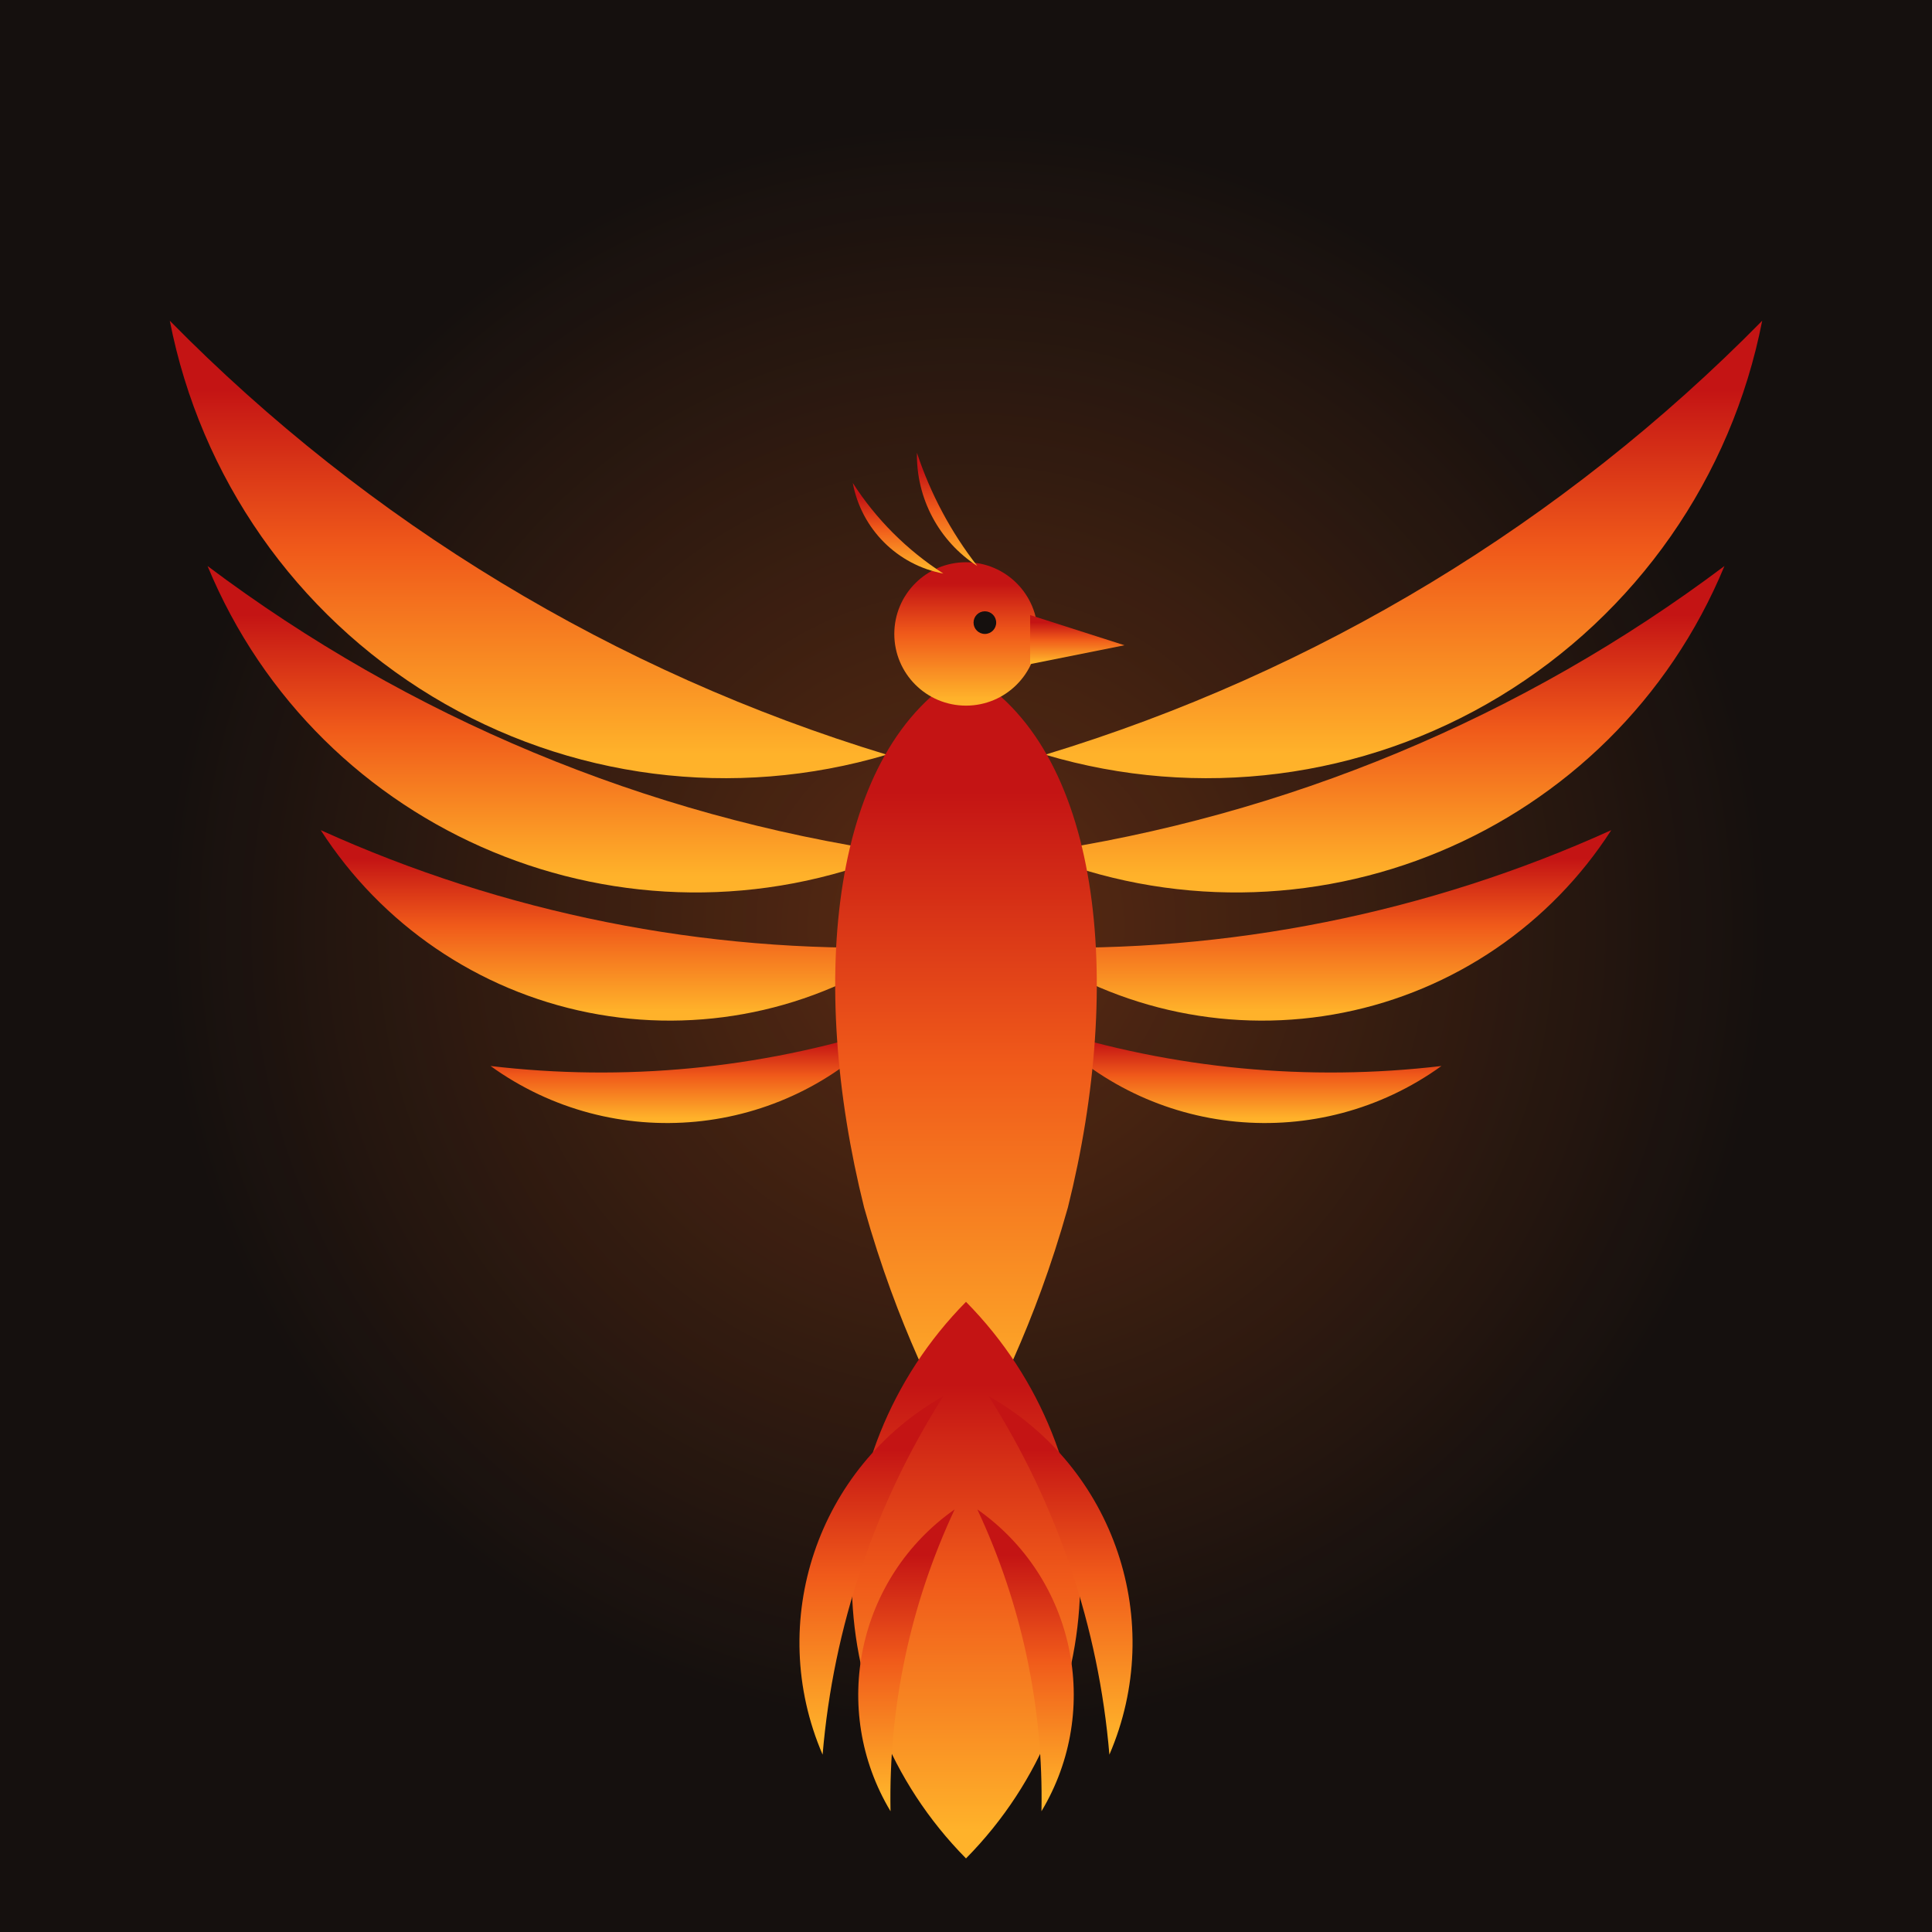
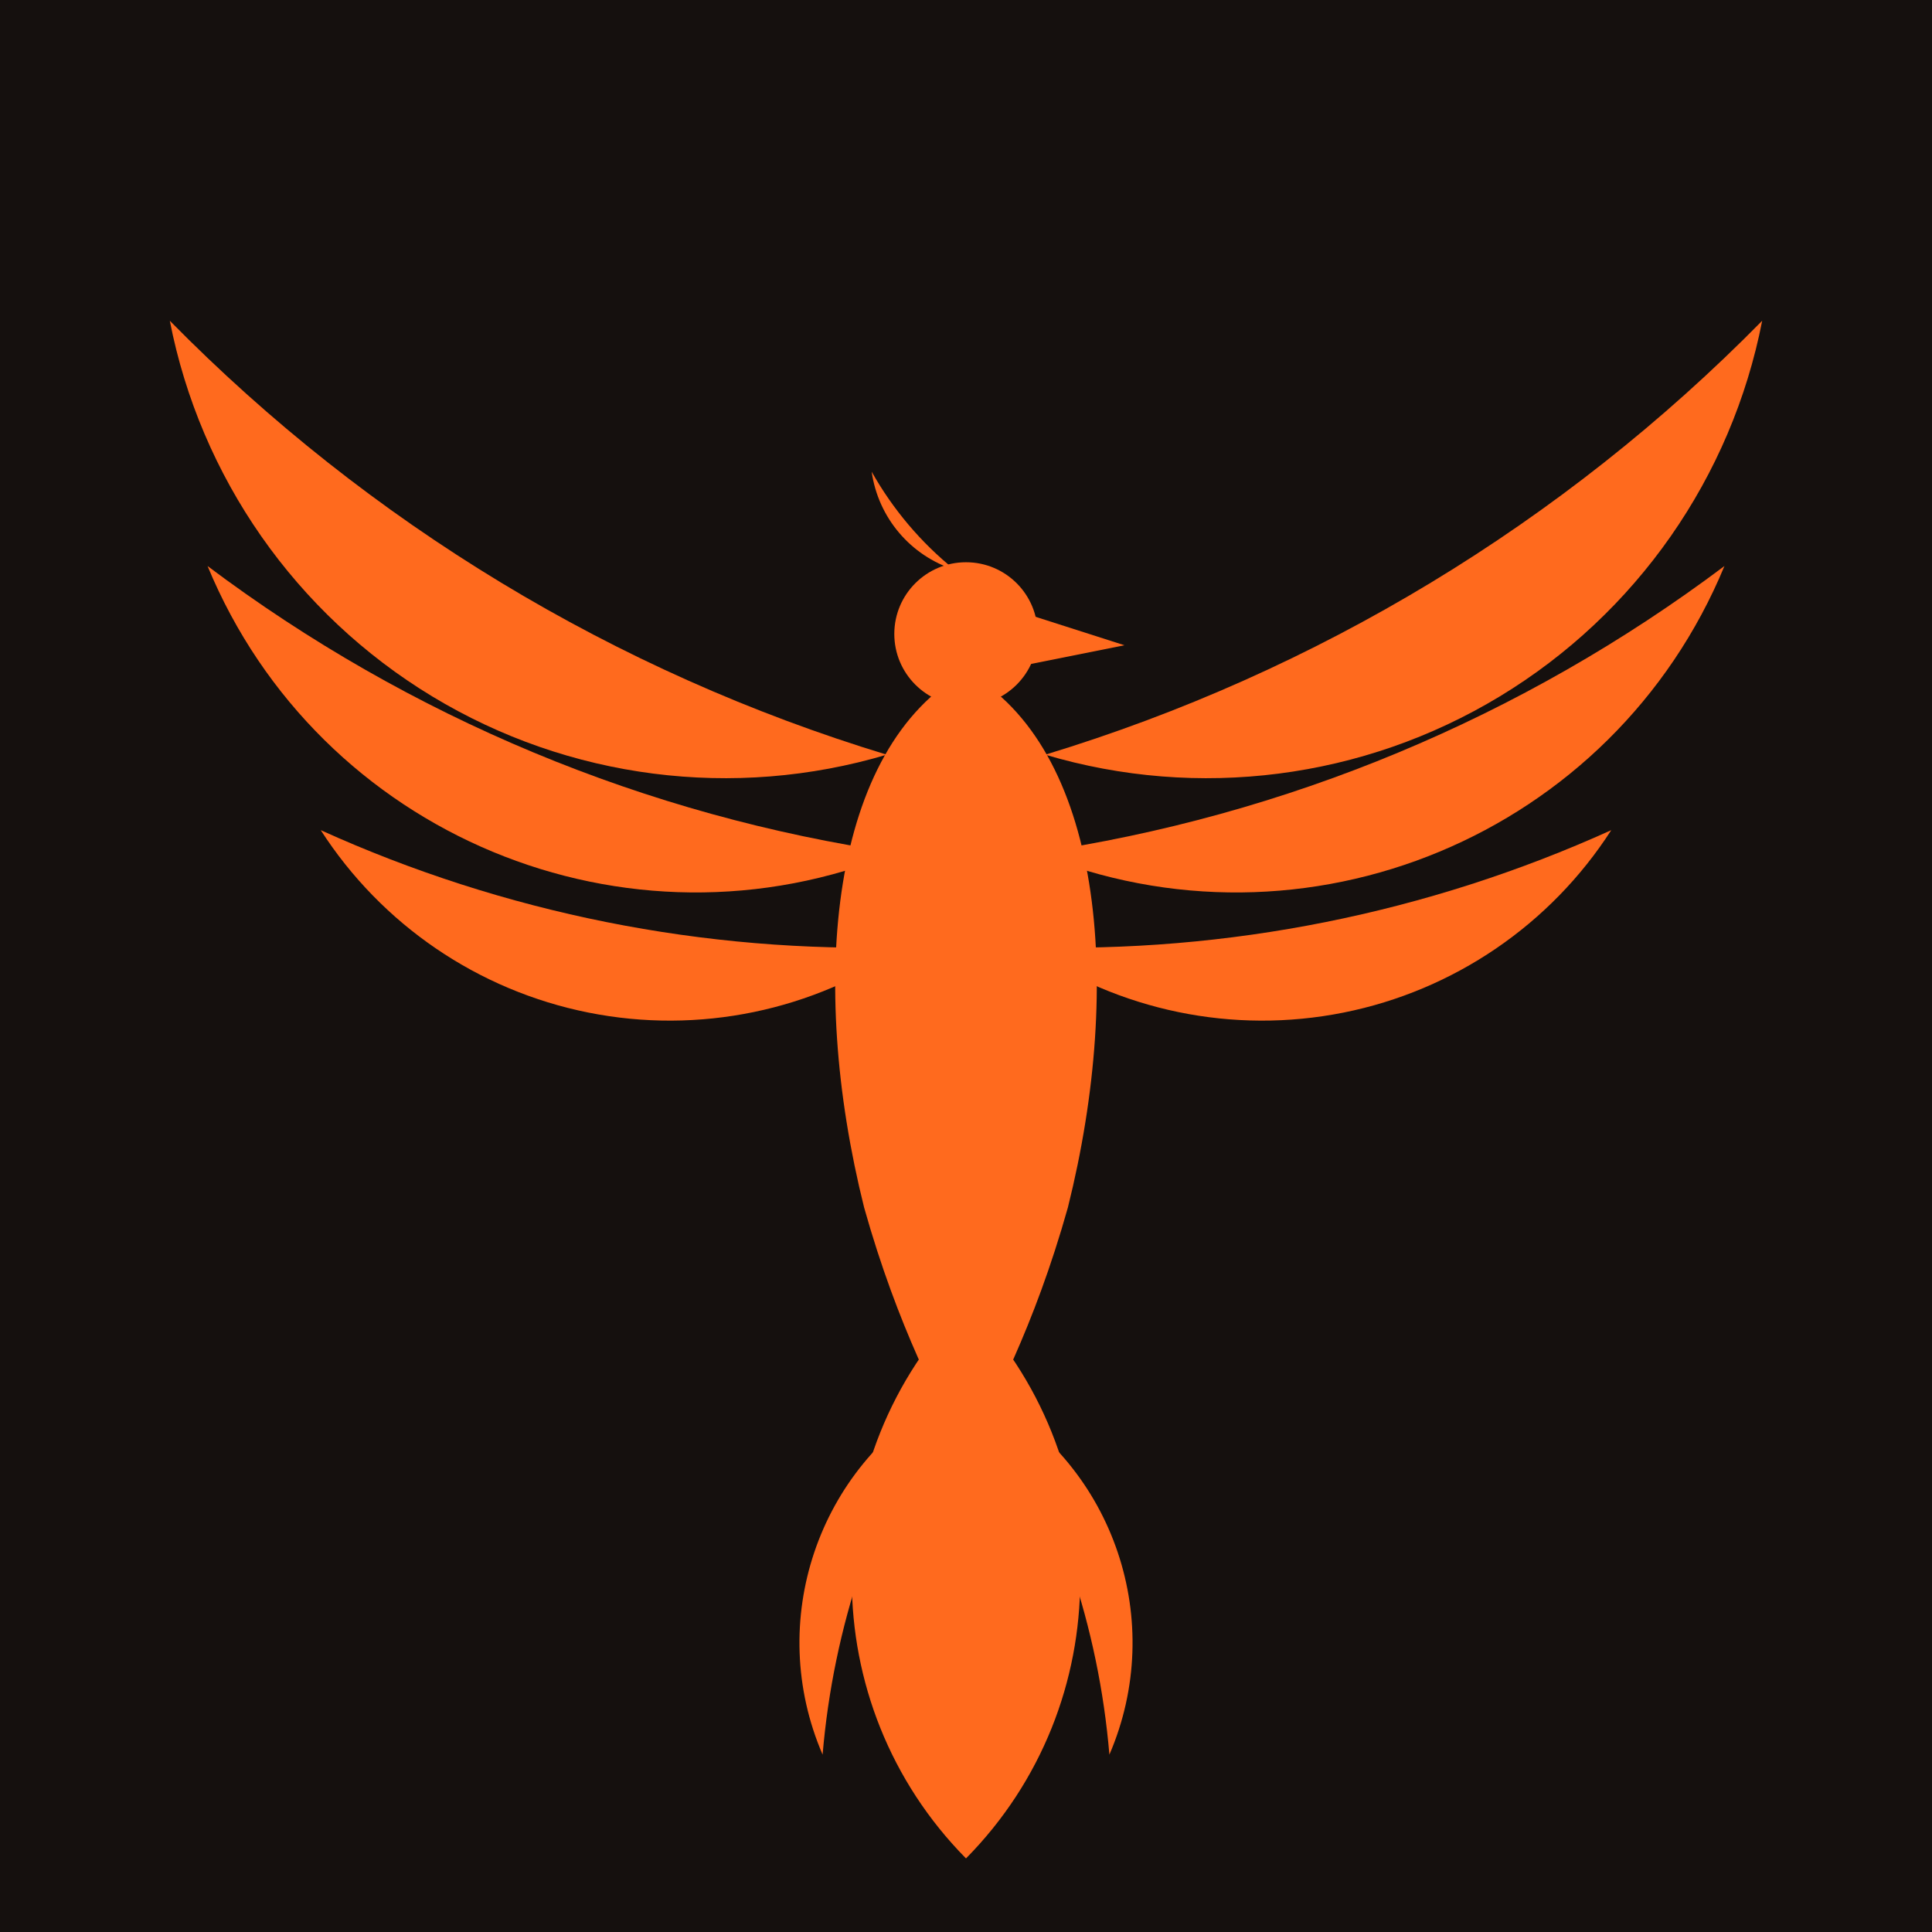
<svg xmlns="http://www.w3.org/2000/svg" viewBox="0 0 1024 1024">
-   <defs>
-     <linearGradient id="fire" x1="0" y1="0" x2="0" y2="1">
-       <stop offset="0.15" stop-color="#c41414" />
-       <stop offset="0.5" stop-color="#f05a1a" />
-       <stop offset="0.95" stop-color="#ffb22a" />
-     </linearGradient>
-     <radialGradient id="glow" cx="50%" cy="48%" r="55%">
-       <stop offset="0" stop-color="#ff6a1e" stop-opacity="0.3" />
-       <stop offset="0.75" stop-color="#ff6a1e" stop-opacity="0" />
-     </radialGradient>
-   </defs>
  <rect width="1024" height="1024" fill="#15100e" />
-   <rect width="1024" height="1024" fill="url(#glow)" />
-   <g fill="url(#fire)">
+   <g fill="#ff6a1e">
    <path d="M470 400 A300 300 0 0 1 90 170 A900 900 0 0 0 470 400 Z" />
    <path d="M554 400 A300 300 0 0 0 934 170 A900 900 0 0 1 554 400 Z" />
    <path d="M475 452 A280 280 0 0 1 110 300 A800 800 0 0 0 475 452 Z" />
    <path d="M549 452 A280 280 0 0 0 914 300 A800 800 0 0 1 549 452 Z" />
    <path d="M480 502 A220 220 0 0 1 170 440 A700 700 0 0 0 480 502 Z" />
    <path d="M544 502 A220 220 0 0 0 854 440 A700 700 0 0 1 544 502 Z" />
-     <path d="M470 545 A160 160 0 0 1 260 565 A500 500 0 0 0 470 545 Z" />
-     <path d="M554 545 A160 160 0 0 0 764 565 A500 500 0 0 1 554 545 Z" />
    <path d="M512 356 C 584 396, 596 520, 566 640 C 548 704, 526 744, 512 772 C 498 744, 476 704, 458 640 C 428 520, 440 396, 512 356 Z" />
    <path d="M512 690 A210 210 0 0 1 512 985 A210 210 0 0 1 512 690 Z" />
    <path d="M500 740 A150 150 0 0 0 436 930 A420 420 0 0 1 500 740 Z" />
    <path d="M524 740 A150 150 0 0 1 588 930 A420 420 0 0 0 524 740 Z" />
-     <path d="M506 800 A120 120 0 0 0 472 960 A360 360 0 0 1 506 800 Z" />
-     <path d="M518 800 A120 120 0 0 1 552 960 A360 360 0 0 0 518 800 Z" />
    <circle cx="512" cy="336" r="38" />
    <path d="M546 326 L 596 342 L 546 352 Z" />
-     <path d="M500 304 A60 60 0 0 1 452 256 A160 160 0 0 0 500 304 Z" />
-     <path d="M518 300 A70 70 0 0 1 486 240 A200 200 0 0 0 518 300 Z" />
+     <path d="M506 302 A64 64 0 0 1 462 250 A180 180 0 0 0 506 302 Z" />
  </g>
-   <circle cx="522" cy="330" r="6" fill="#15100e" />
</svg>
